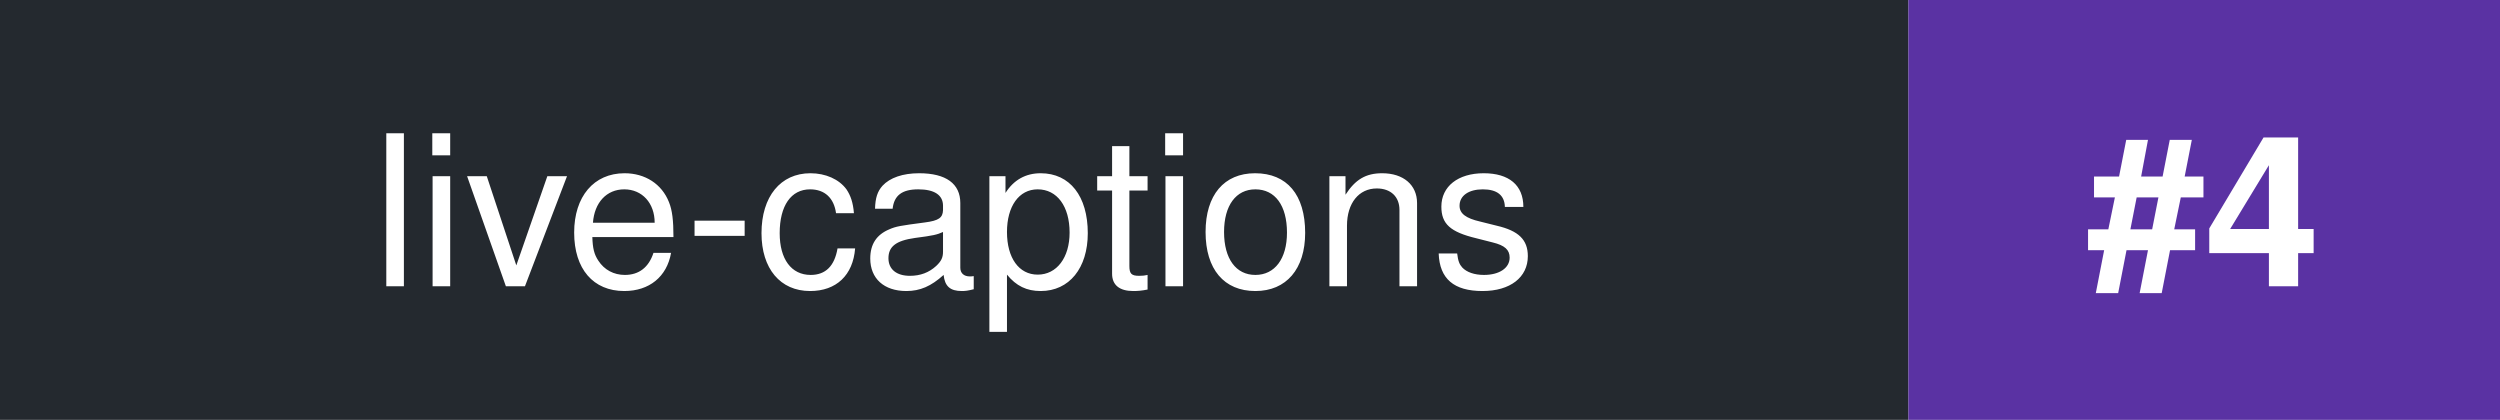
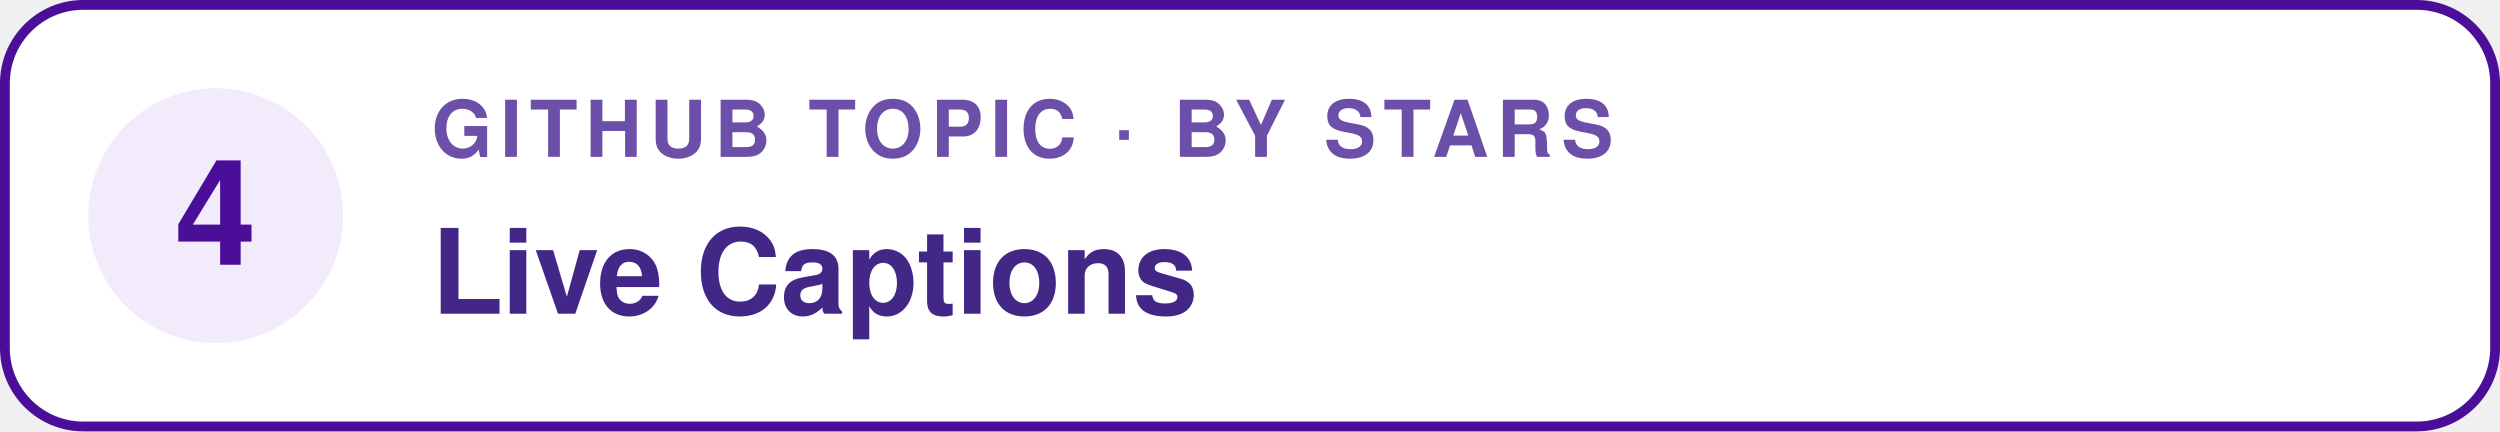
- <svg xmlns="http://www.w3.org/2000/svg" width="131" height="22" viewBox="0 0 131 22" role="img" aria-label="GitHub topic · live-captions #4">
-   <rect width="100" height="22" fill="#24292F" />
-   <rect x="100" width="31" height="22" fill="#5A32A3" />
-   <g fill="#FFFFFF" font-family="-apple-system,BlinkMacSystemFont,'Segoe UI','PingFang SC','Microsoft YaHei','Noto Sans SC',Helvetica,Arial,sans-serif" font-size="11" text-anchor="middle">
-     <text x="50" y="15">live-captions</text>
-     <text x="115.5" y="15" font-weight="700">#4</text>
-   </g>
+ <svg xmlns="http://www.w3.org/2000/svg" width="255" height="44" viewBox="0 0 255 44" role="img" aria-label="GitHub topic · live-captions #4">
+   <rect x="0.5" y="0.5" width="254" height="43" rx="8" fill="#FFFFFF" stroke="#4A0E99" />
+   <circle cx="22" cy="22" r="13" fill="#F1EBFB" />
+   <text x="22" y="27" text-anchor="middle" font-family="-apple-system,BlinkMacSystemFont,'Segoe UI','PingFang SC','Microsoft YaHei','Noto Sans SC',Helvetica,Arial,sans-serif" font-size="15" font-weight="700" fill="#4A0E99">4</text>
+   <text x="44" y="16" font-family="-apple-system,BlinkMacSystemFont,'Segoe UI','PingFang SC','Microsoft YaHei','Noto Sans SC',Helvetica,Arial,sans-serif" font-size="8" font-weight="600" letter-spacing="0.8" fill="#6B4FA8">GITHUB TOPIC · BY STARS</text>
+   <text x="44" y="32" font-family="-apple-system,BlinkMacSystemFont,'Segoe UI','PingFang SC','Microsoft YaHei','Noto Sans SC',Helvetica,Arial,sans-serif" font-size="12" font-weight="700" fill="#432787">Live Captions</text>
</svg>
